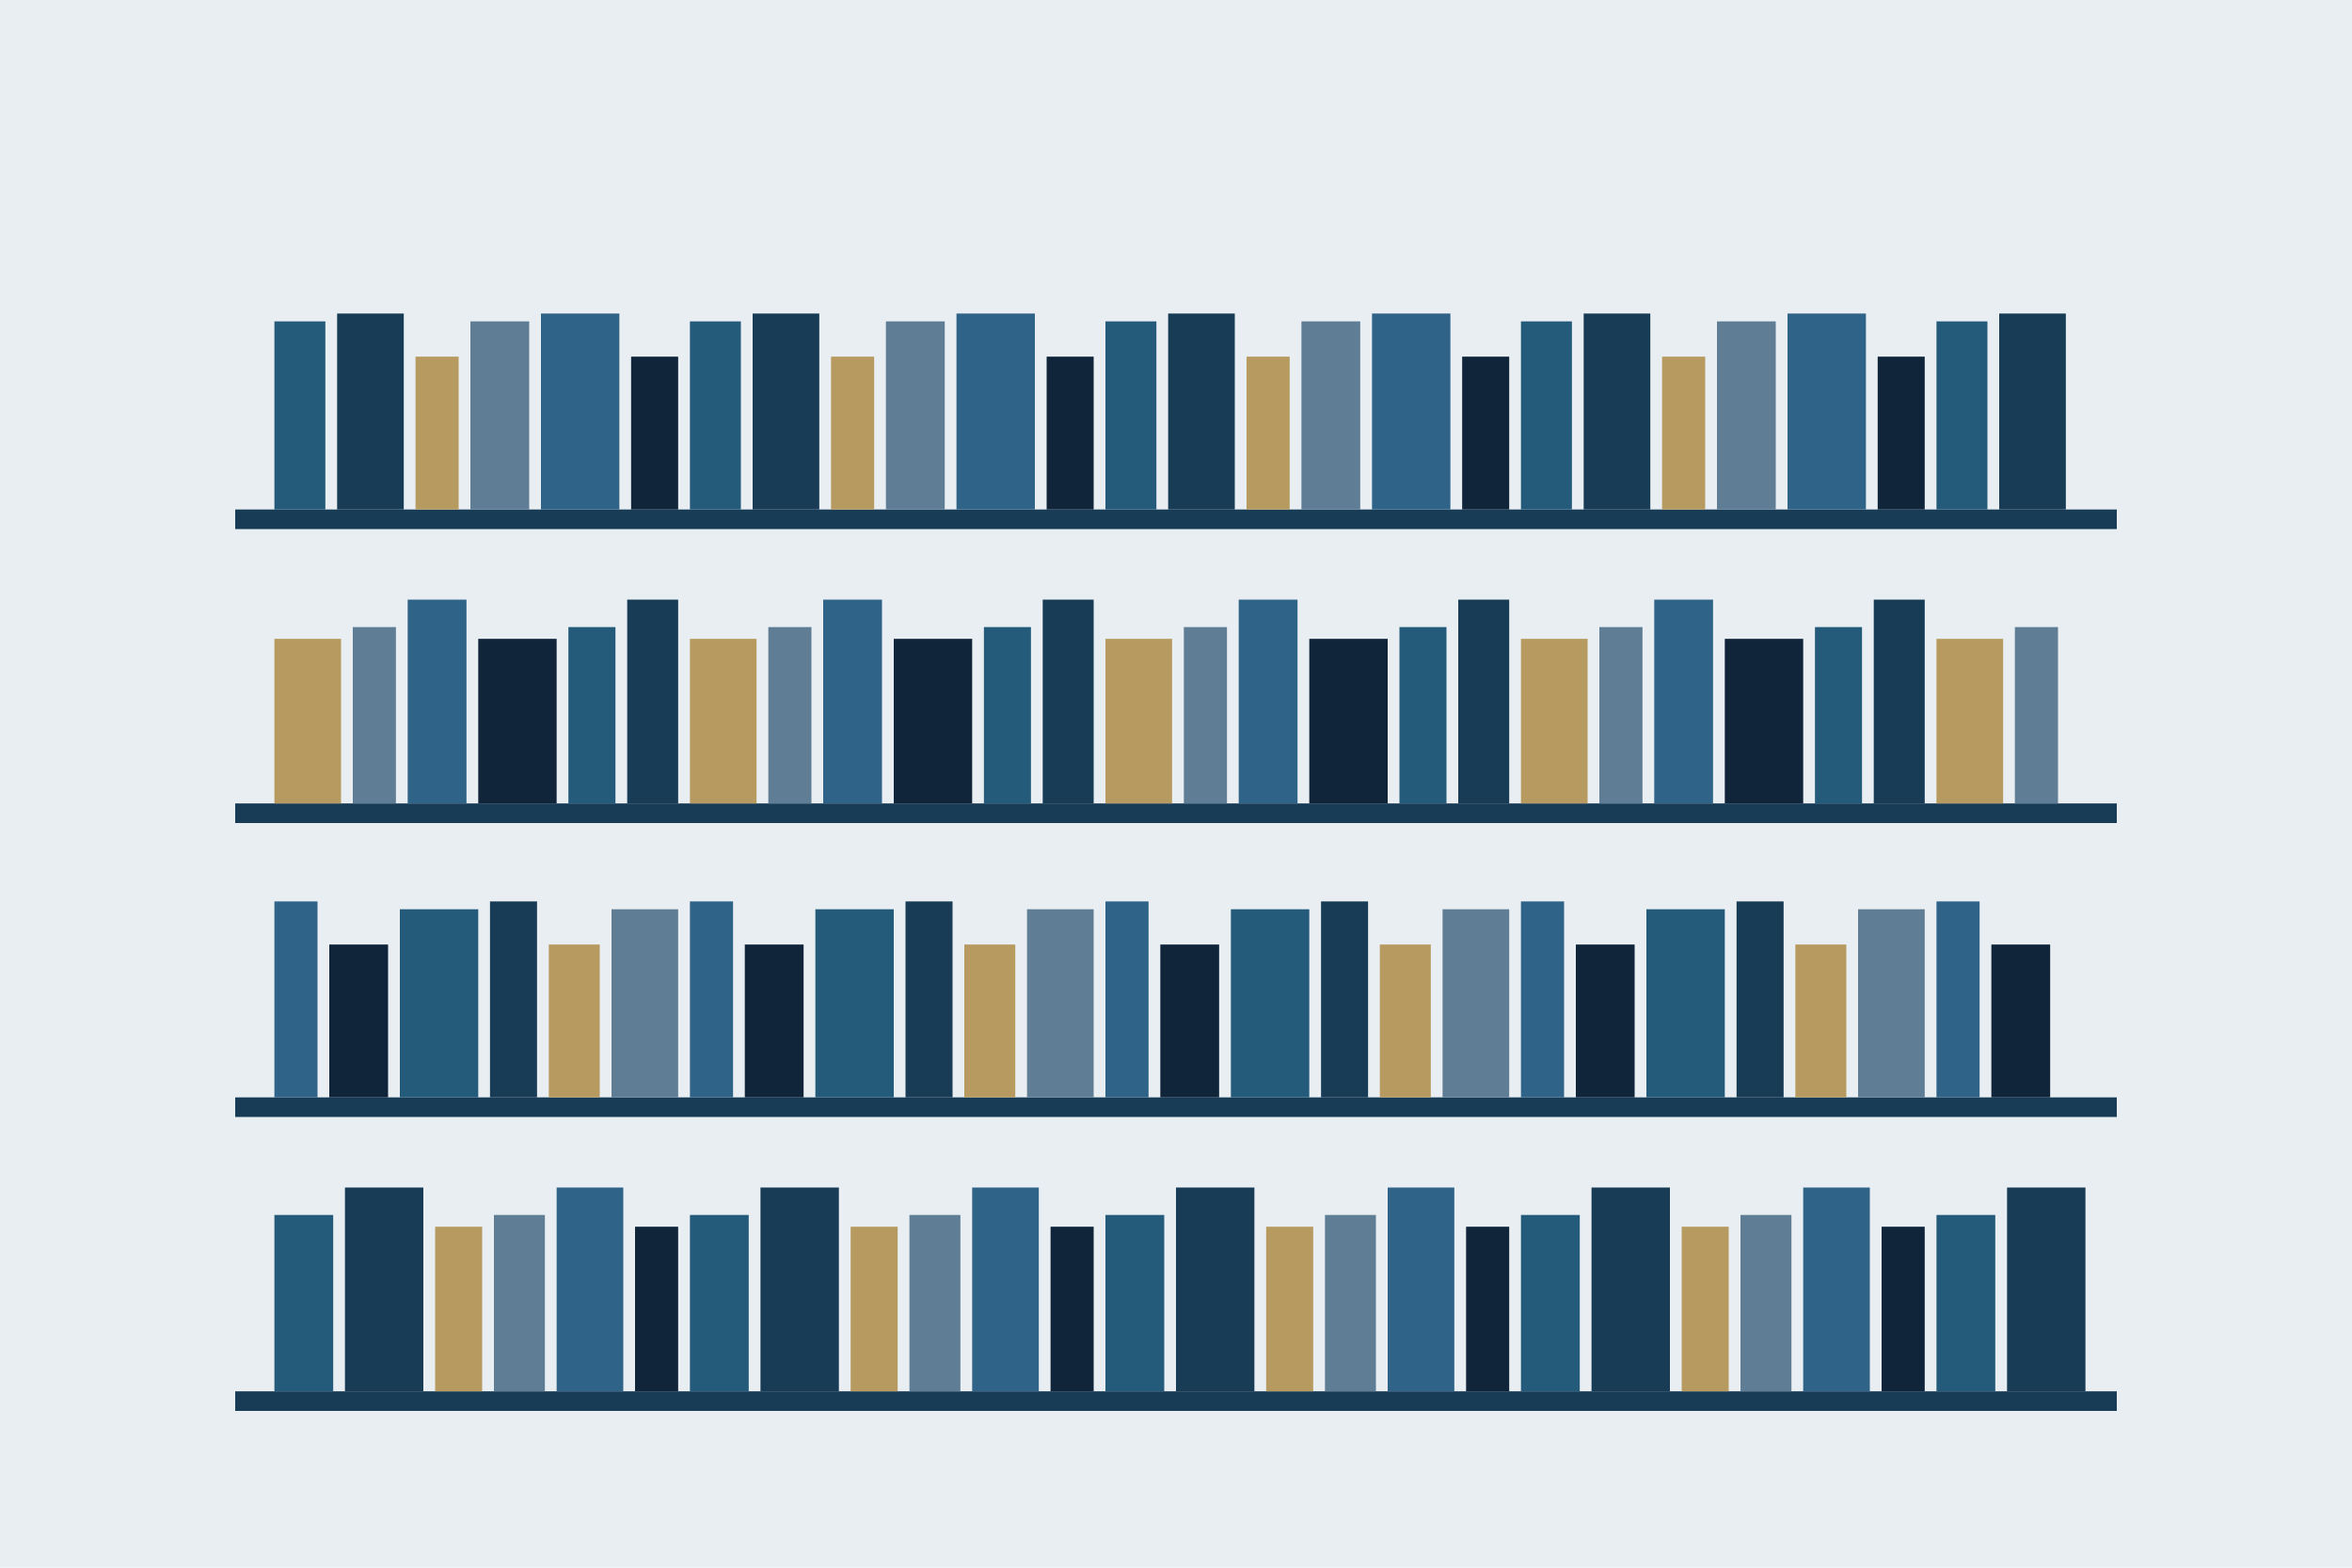
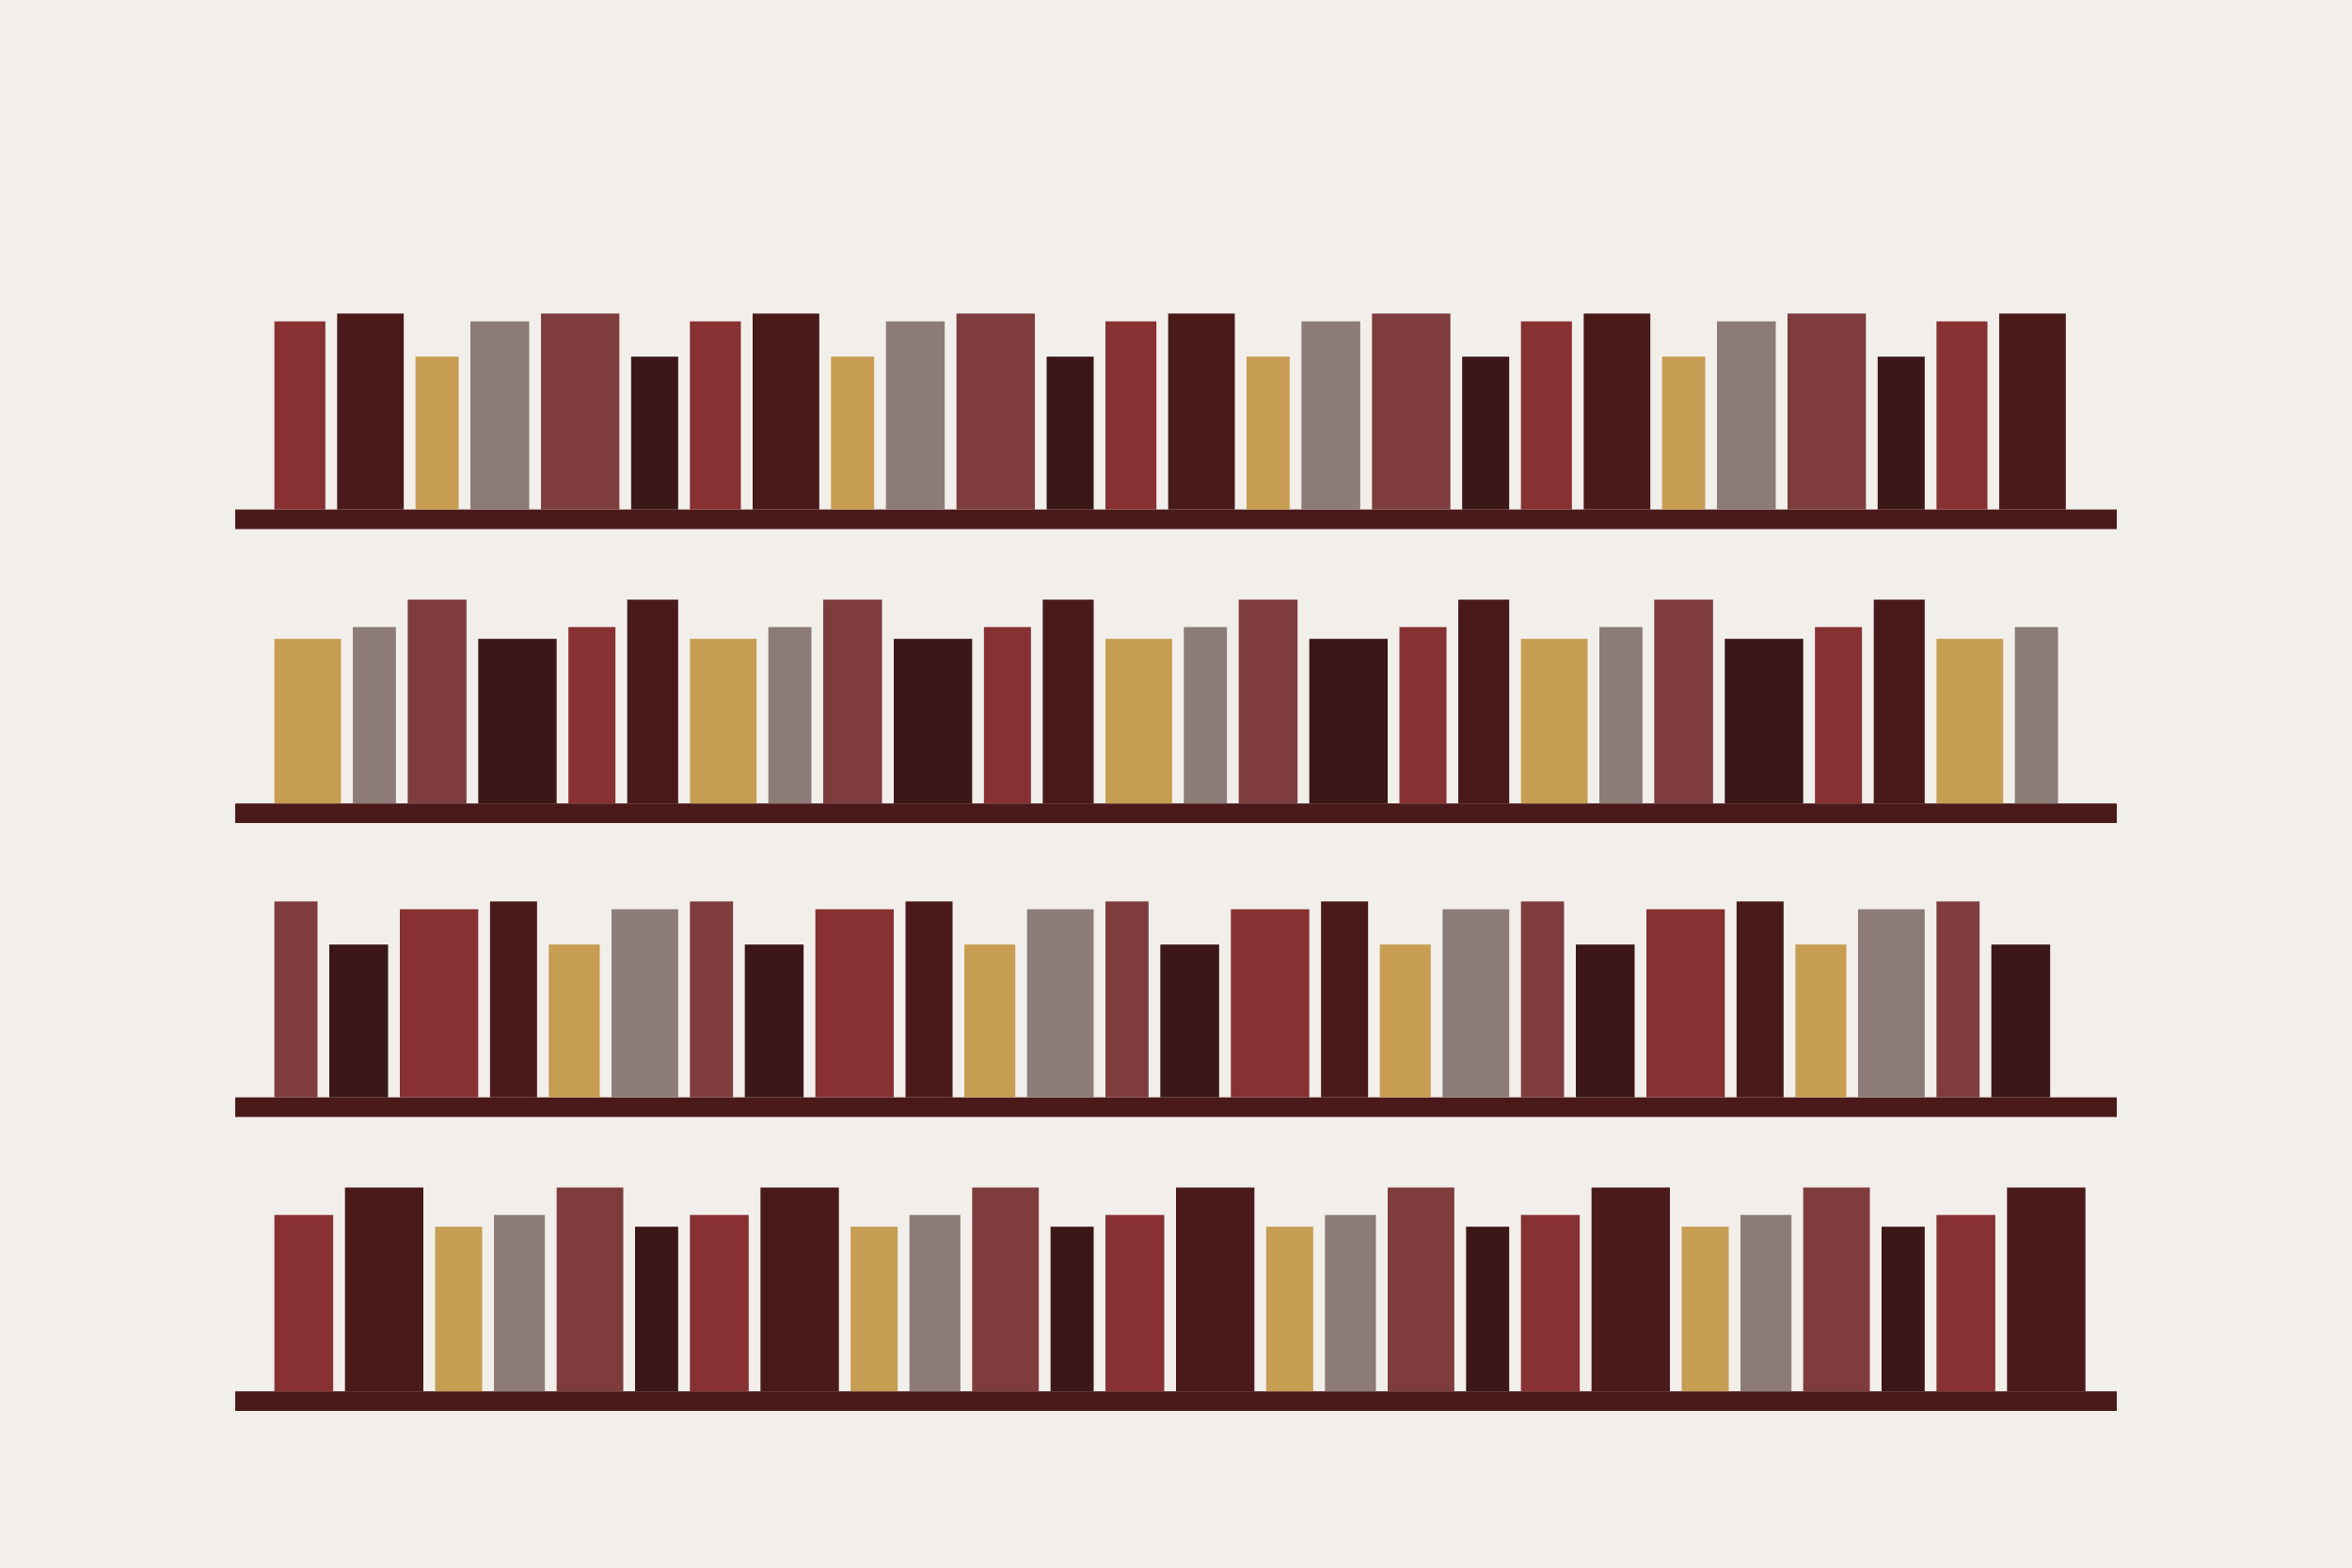
<svg xmlns="http://www.w3.org/2000/svg" viewBox="0 0 1200 800" preserveAspectRatio="xMidYMid slice">
-   <rect width="1200" height="800" fill="#e9eef2" />
-   <rect x="120" y="260" width="960" height="10" fill="#183b56" />
-   <rect x="140" y="164" width="26" height="96" fill="#245b7a" />
-   <rect x="172" y="160" width="34" height="100" fill="#183b56" />
-   <rect x="212" y="182" width="22" height="78" fill="#b79a60" />
-   <rect x="240" y="164" width="30" height="96" fill="#5f7d95" />
-   <rect x="276" y="160" width="40" height="100" fill="#2f6488" />
-   <rect x="322" y="182" width="24" height="78" fill="#10243a" />
-   <rect x="352" y="164" width="26" height="96" fill="#245b7a" />
-   <rect x="384" y="160" width="34" height="100" fill="#183b56" />
-   <rect x="424" y="182" width="22" height="78" fill="#b79a60" />
-   <rect x="452" y="164" width="30" height="96" fill="#5f7d95" />
-   <rect x="488" y="160" width="40" height="100" fill="#2f6488" />
-   <rect x="534" y="182" width="24" height="78" fill="#10243a" />
-   <rect x="564" y="164" width="26" height="96" fill="#245b7a" />
-   <rect x="596" y="160" width="34" height="100" fill="#183b56" />
-   <rect x="636" y="182" width="22" height="78" fill="#b79a60" />
-   <rect x="664" y="164" width="30" height="96" fill="#5f7d95" />
-   <rect x="700" y="160" width="40" height="100" fill="#2f6488" />
-   <rect x="746" y="182" width="24" height="78" fill="#10243a" />
-   <rect x="776" y="164" width="26" height="96" fill="#245b7a" />
-   <rect x="808" y="160" width="34" height="100" fill="#183b56" />
-   <rect x="848" y="182" width="22" height="78" fill="#b79a60" />
-   <rect x="876" y="164" width="30" height="96" fill="#5f7d95" />
-   <rect x="912" y="160" width="40" height="100" fill="#2f6488" />
-   <rect x="958" y="182" width="24" height="78" fill="#10243a" />
-   <rect x="988" y="164" width="26" height="96" fill="#245b7a" />
-   <rect x="1020" y="160" width="34" height="100" fill="#183b56" />
-   <rect x="120" y="410" width="960" height="10" fill="#183b56" />
-   <rect x="140" y="326" width="34" height="84" fill="#b79a60" />
-   <rect x="180" y="320" width="22" height="90" fill="#5f7d95" />
-   <rect x="208" y="306" width="30" height="104" fill="#2f6488" />
-   <rect x="244" y="326" width="40" height="84" fill="#10243a" />
-   <rect x="290" y="320" width="24" height="90" fill="#245b7a" />
-   <rect x="320" y="306" width="26" height="104" fill="#183b56" />
-   <rect x="352" y="326" width="34" height="84" fill="#b79a60" />
-   <rect x="392" y="320" width="22" height="90" fill="#5f7d95" />
-   <rect x="420" y="306" width="30" height="104" fill="#2f6488" />
-   <rect x="456" y="326" width="40" height="84" fill="#10243a" />
-   <rect x="502" y="320" width="24" height="90" fill="#245b7a" />
-   <rect x="532" y="306" width="26" height="104" fill="#183b56" />
-   <rect x="564" y="326" width="34" height="84" fill="#b79a60" />
-   <rect x="604" y="320" width="22" height="90" fill="#5f7d95" />
-   <rect x="632" y="306" width="30" height="104" fill="#2f6488" />
-   <rect x="668" y="326" width="40" height="84" fill="#10243a" />
-   <rect x="714" y="320" width="24" height="90" fill="#245b7a" />
-   <rect x="744" y="306" width="26" height="104" fill="#183b56" />
-   <rect x="776" y="326" width="34" height="84" fill="#b79a60" />
-   <rect x="816" y="320" width="22" height="90" fill="#5f7d95" />
-   <rect x="844" y="306" width="30" height="104" fill="#2f6488" />
-   <rect x="880" y="326" width="40" height="84" fill="#10243a" />
-   <rect x="926" y="320" width="24" height="90" fill="#245b7a" />
-   <rect x="956" y="306" width="26" height="104" fill="#183b56" />
-   <rect x="988" y="326" width="34" height="84" fill="#b79a60" />
-   <rect x="1028" y="320" width="22" height="90" fill="#5f7d95" />
-   <rect x="120" y="560" width="960" height="10" fill="#183b56" />
-   <rect x="140" y="460" width="22" height="100" fill="#2f6488" />
-   <rect x="168" y="482" width="30" height="78" fill="#10243a" />
-   <rect x="204" y="464" width="40" height="96" fill="#245b7a" />
-   <rect x="250" y="460" width="24" height="100" fill="#183b56" />
-   <rect x="280" y="482" width="26" height="78" fill="#b79a60" />
-   <rect x="312" y="464" width="34" height="96" fill="#5f7d95" />
-   <rect x="352" y="460" width="22" height="100" fill="#2f6488" />
-   <rect x="380" y="482" width="30" height="78" fill="#10243a" />
-   <rect x="416" y="464" width="40" height="96" fill="#245b7a" />
-   <rect x="462" y="460" width="24" height="100" fill="#183b56" />
-   <rect x="492" y="482" width="26" height="78" fill="#b79a60" />
-   <rect x="524" y="464" width="34" height="96" fill="#5f7d95" />
-   <rect x="564" y="460" width="22" height="100" fill="#2f6488" />
-   <rect x="592" y="482" width="30" height="78" fill="#10243a" />
-   <rect x="628" y="464" width="40" height="96" fill="#245b7a" />
-   <rect x="674" y="460" width="24" height="100" fill="#183b56" />
-   <rect x="704" y="482" width="26" height="78" fill="#b79a60" />
-   <rect x="736" y="464" width="34" height="96" fill="#5f7d95" />
-   <rect x="776" y="460" width="22" height="100" fill="#2f6488" />
-   <rect x="804" y="482" width="30" height="78" fill="#10243a" />
-   <rect x="840" y="464" width="40" height="96" fill="#245b7a" />
-   <rect x="886" y="460" width="24" height="100" fill="#183b56" />
-   <rect x="916" y="482" width="26" height="78" fill="#b79a60" />
-   <rect x="948" y="464" width="34" height="96" fill="#5f7d95" />
-   <rect x="988" y="460" width="22" height="100" fill="#2f6488" />
-   <rect x="1016" y="482" width="30" height="78" fill="#10243a" />
-   <rect x="120" y="710" width="960" height="10" fill="#183b56" />
-   <rect x="140" y="620" width="30" height="90" fill="#245b7a" />
-   <rect x="176" y="606" width="40" height="104" fill="#183b56" />
-   <rect x="222" y="626" width="24" height="84" fill="#b79a60" />
-   <rect x="252" y="620" width="26" height="90" fill="#5f7d95" />
-   <rect x="284" y="606" width="34" height="104" fill="#2f6488" />
-   <rect x="324" y="626" width="22" height="84" fill="#10243a" />
-   <rect x="352" y="620" width="30" height="90" fill="#245b7a" />
-   <rect x="388" y="606" width="40" height="104" fill="#183b56" />
-   <rect x="434" y="626" width="24" height="84" fill="#b79a60" />
-   <rect x="464" y="620" width="26" height="90" fill="#5f7d95" />
-   <rect x="496" y="606" width="34" height="104" fill="#2f6488" />
-   <rect x="536" y="626" width="22" height="84" fill="#10243a" />
-   <rect x="564" y="620" width="30" height="90" fill="#245b7a" />
-   <rect x="600" y="606" width="40" height="104" fill="#183b56" />
-   <rect x="646" y="626" width="24" height="84" fill="#b79a60" />
-   <rect x="676" y="620" width="26" height="90" fill="#5f7d95" />
-   <rect x="708" y="606" width="34" height="104" fill="#2f6488" />
-   <rect x="748" y="626" width="22" height="84" fill="#10243a" />
-   <rect x="776" y="620" width="30" height="90" fill="#245b7a" />
-   <rect x="812" y="606" width="40" height="104" fill="#183b56" />
-   <rect x="858" y="626" width="24" height="84" fill="#b79a60" />
-   <rect x="888" y="620" width="26" height="90" fill="#5f7d95" />
-   <rect x="920" y="606" width="34" height="104" fill="#2f6488" />
-   <rect x="960" y="626" width="22" height="84" fill="#10243a" />
-   <rect x="988" y="620" width="30" height="90" fill="#245b7a" />
-   <rect x="1024" y="606" width="40" height="104" fill="#183b56" />
+   <rect width="1200" height="800" fill="#f2efeb" />
+   <rect x="120" y="260" width="960" height="10" fill="#4a1a1b" />
+   <rect x="140" y="164" width="26" height="96" fill="#873132" />
+   <rect x="172" y="160" width="34" height="100" fill="#4a1a1b" />
+   <rect x="212" y="182" width="22" height="78" fill="#c69d52" />
+   <rect x="240" y="164" width="30" height="96" fill="#8c7b76" />
+   <rect x="276" y="160" width="40" height="100" fill="#7e3c3d" />
+   <rect x="322" y="182" width="24" height="78" fill="#3b1718" />
+   <rect x="352" y="164" width="26" height="96" fill="#873132" />
+   <rect x="384" y="160" width="34" height="100" fill="#4a1a1b" />
+   <rect x="424" y="182" width="22" height="78" fill="#c69d52" />
+   <rect x="452" y="164" width="30" height="96" fill="#8c7b76" />
+   <rect x="488" y="160" width="40" height="100" fill="#7e3c3d" />
+   <rect x="534" y="182" width="24" height="78" fill="#3b1718" />
+   <rect x="564" y="164" width="26" height="96" fill="#873132" />
+   <rect x="596" y="160" width="34" height="100" fill="#4a1a1b" />
+   <rect x="636" y="182" width="22" height="78" fill="#c69d52" />
+   <rect x="664" y="164" width="30" height="96" fill="#8c7b76" />
+   <rect x="700" y="160" width="40" height="100" fill="#7e3c3d" />
+   <rect x="746" y="182" width="24" height="78" fill="#3b1718" />
+   <rect x="776" y="164" width="26" height="96" fill="#873132" />
+   <rect x="808" y="160" width="34" height="100" fill="#4a1a1b" />
+   <rect x="848" y="182" width="22" height="78" fill="#c69d52" />
+   <rect x="876" y="164" width="30" height="96" fill="#8c7b76" />
+   <rect x="912" y="160" width="40" height="100" fill="#7e3c3d" />
+   <rect x="958" y="182" width="24" height="78" fill="#3b1718" />
+   <rect x="988" y="164" width="26" height="96" fill="#873132" />
+   <rect x="1020" y="160" width="34" height="100" fill="#4a1a1b" />
+   <rect x="120" y="410" width="960" height="10" fill="#4a1a1b" />
+   <rect x="140" y="326" width="34" height="84" fill="#c69d52" />
+   <rect x="180" y="320" width="22" height="90" fill="#8c7b76" />
+   <rect x="208" y="306" width="30" height="104" fill="#7e3c3d" />
+   <rect x="244" y="326" width="40" height="84" fill="#3b1718" />
+   <rect x="290" y="320" width="24" height="90" fill="#873132" />
+   <rect x="320" y="306" width="26" height="104" fill="#4a1a1b" />
+   <rect x="352" y="326" width="34" height="84" fill="#c69d52" />
+   <rect x="392" y="320" width="22" height="90" fill="#8c7b76" />
+   <rect x="420" y="306" width="30" height="104" fill="#7e3c3d" />
+   <rect x="456" y="326" width="40" height="84" fill="#3b1718" />
+   <rect x="502" y="320" width="24" height="90" fill="#873132" />
+   <rect x="532" y="306" width="26" height="104" fill="#4a1a1b" />
+   <rect x="564" y="326" width="34" height="84" fill="#c69d52" />
+   <rect x="604" y="320" width="22" height="90" fill="#8c7b76" />
+   <rect x="632" y="306" width="30" height="104" fill="#7e3c3d" />
+   <rect x="668" y="326" width="40" height="84" fill="#3b1718" />
+   <rect x="714" y="320" width="24" height="90" fill="#873132" />
+   <rect x="744" y="306" width="26" height="104" fill="#4a1a1b" />
+   <rect x="776" y="326" width="34" height="84" fill="#c69d52" />
+   <rect x="816" y="320" width="22" height="90" fill="#8c7b76" />
+   <rect x="844" y="306" width="30" height="104" fill="#7e3c3d" />
+   <rect x="880" y="326" width="40" height="84" fill="#3b1718" />
+   <rect x="926" y="320" width="24" height="90" fill="#873132" />
+   <rect x="956" y="306" width="26" height="104" fill="#4a1a1b" />
+   <rect x="988" y="326" width="34" height="84" fill="#c69d52" />
+   <rect x="1028" y="320" width="22" height="90" fill="#8c7b76" />
+   <rect x="120" y="560" width="960" height="10" fill="#4a1a1b" />
+   <rect x="140" y="460" width="22" height="100" fill="#7e3c3d" />
+   <rect x="168" y="482" width="30" height="78" fill="#3b1718" />
+   <rect x="204" y="464" width="40" height="96" fill="#873132" />
+   <rect x="250" y="460" width="24" height="100" fill="#4a1a1b" />
+   <rect x="280" y="482" width="26" height="78" fill="#c69d52" />
+   <rect x="312" y="464" width="34" height="96" fill="#8c7b76" />
+   <rect x="352" y="460" width="22" height="100" fill="#7e3c3d" />
+   <rect x="380" y="482" width="30" height="78" fill="#3b1718" />
+   <rect x="416" y="464" width="40" height="96" fill="#873132" />
+   <rect x="462" y="460" width="24" height="100" fill="#4a1a1b" />
+   <rect x="492" y="482" width="26" height="78" fill="#c69d52" />
+   <rect x="524" y="464" width="34" height="96" fill="#8c7b76" />
+   <rect x="564" y="460" width="22" height="100" fill="#7e3c3d" />
+   <rect x="592" y="482" width="30" height="78" fill="#3b1718" />
+   <rect x="628" y="464" width="40" height="96" fill="#873132" />
+   <rect x="674" y="460" width="24" height="100" fill="#4a1a1b" />
+   <rect x="704" y="482" width="26" height="78" fill="#c69d52" />
+   <rect x="736" y="464" width="34" height="96" fill="#8c7b76" />
+   <rect x="776" y="460" width="22" height="100" fill="#7e3c3d" />
+   <rect x="804" y="482" width="30" height="78" fill="#3b1718" />
+   <rect x="840" y="464" width="40" height="96" fill="#873132" />
+   <rect x="886" y="460" width="24" height="100" fill="#4a1a1b" />
+   <rect x="916" y="482" width="26" height="78" fill="#c69d52" />
+   <rect x="948" y="464" width="34" height="96" fill="#8c7b76" />
+   <rect x="988" y="460" width="22" height="100" fill="#7e3c3d" />
+   <rect x="1016" y="482" width="30" height="78" fill="#3b1718" />
+   <rect x="120" y="710" width="960" height="10" fill="#4a1a1b" />
+   <rect x="140" y="620" width="30" height="90" fill="#873132" />
+   <rect x="176" y="606" width="40" height="104" fill="#4a1a1b" />
+   <rect x="222" y="626" width="24" height="84" fill="#c69d52" />
+   <rect x="252" y="620" width="26" height="90" fill="#8c7b76" />
+   <rect x="284" y="606" width="34" height="104" fill="#7e3c3d" />
+   <rect x="324" y="626" width="22" height="84" fill="#3b1718" />
+   <rect x="352" y="620" width="30" height="90" fill="#873132" />
+   <rect x="388" y="606" width="40" height="104" fill="#4a1a1b" />
+   <rect x="434" y="626" width="24" height="84" fill="#c69d52" />
+   <rect x="464" y="620" width="26" height="90" fill="#8c7b76" />
+   <rect x="496" y="606" width="34" height="104" fill="#7e3c3d" />
+   <rect x="536" y="626" width="22" height="84" fill="#3b1718" />
+   <rect x="564" y="620" width="30" height="90" fill="#873132" />
+   <rect x="600" y="606" width="40" height="104" fill="#4a1a1b" />
+   <rect x="646" y="626" width="24" height="84" fill="#c69d52" />
+   <rect x="676" y="620" width="26" height="90" fill="#8c7b76" />
+   <rect x="708" y="606" width="34" height="104" fill="#7e3c3d" />
+   <rect x="748" y="626" width="22" height="84" fill="#3b1718" />
+   <rect x="776" y="620" width="30" height="90" fill="#873132" />
+   <rect x="812" y="606" width="40" height="104" fill="#4a1a1b" />
+   <rect x="858" y="626" width="24" height="84" fill="#c69d52" />
+   <rect x="888" y="620" width="26" height="90" fill="#8c7b76" />
+   <rect x="920" y="606" width="34" height="104" fill="#7e3c3d" />
+   <rect x="960" y="626" width="22" height="84" fill="#3b1718" />
+   <rect x="988" y="620" width="30" height="90" fill="#873132" />
+   <rect x="1024" y="606" width="40" height="104" fill="#4a1a1b" />
</svg>
